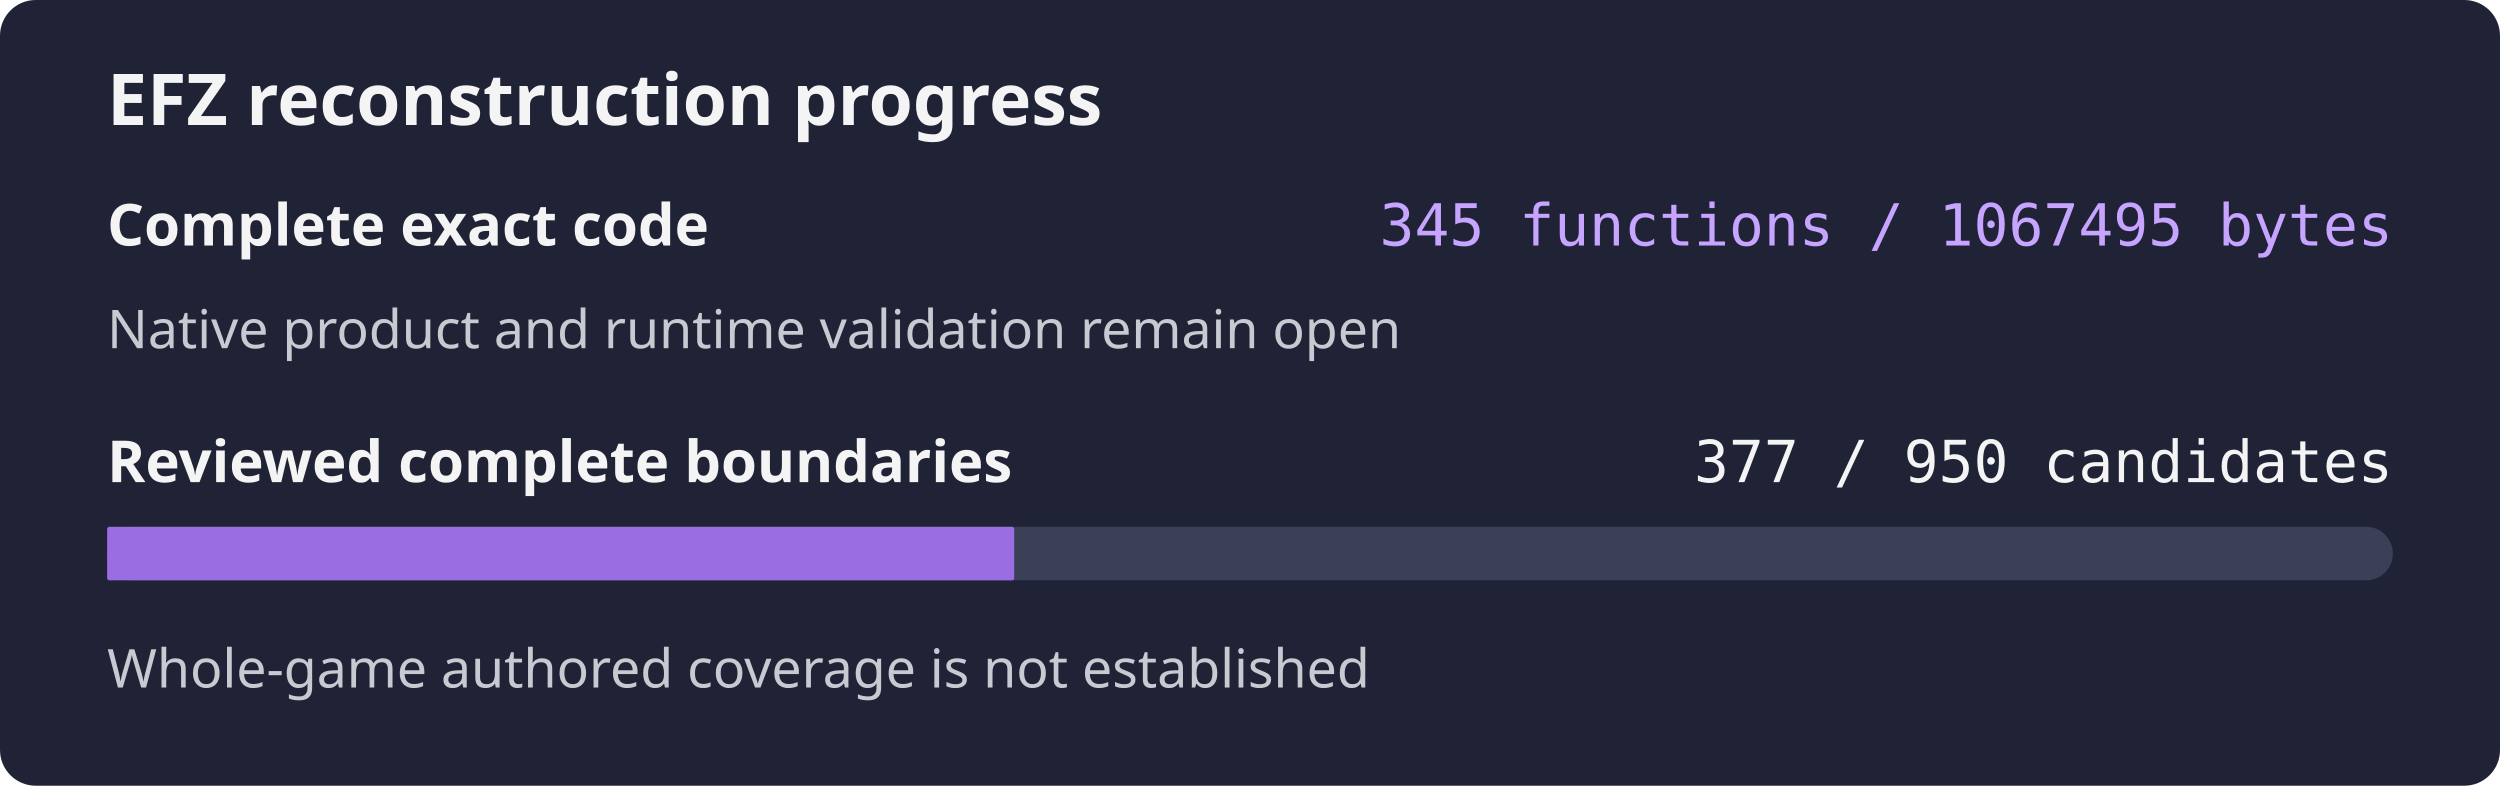
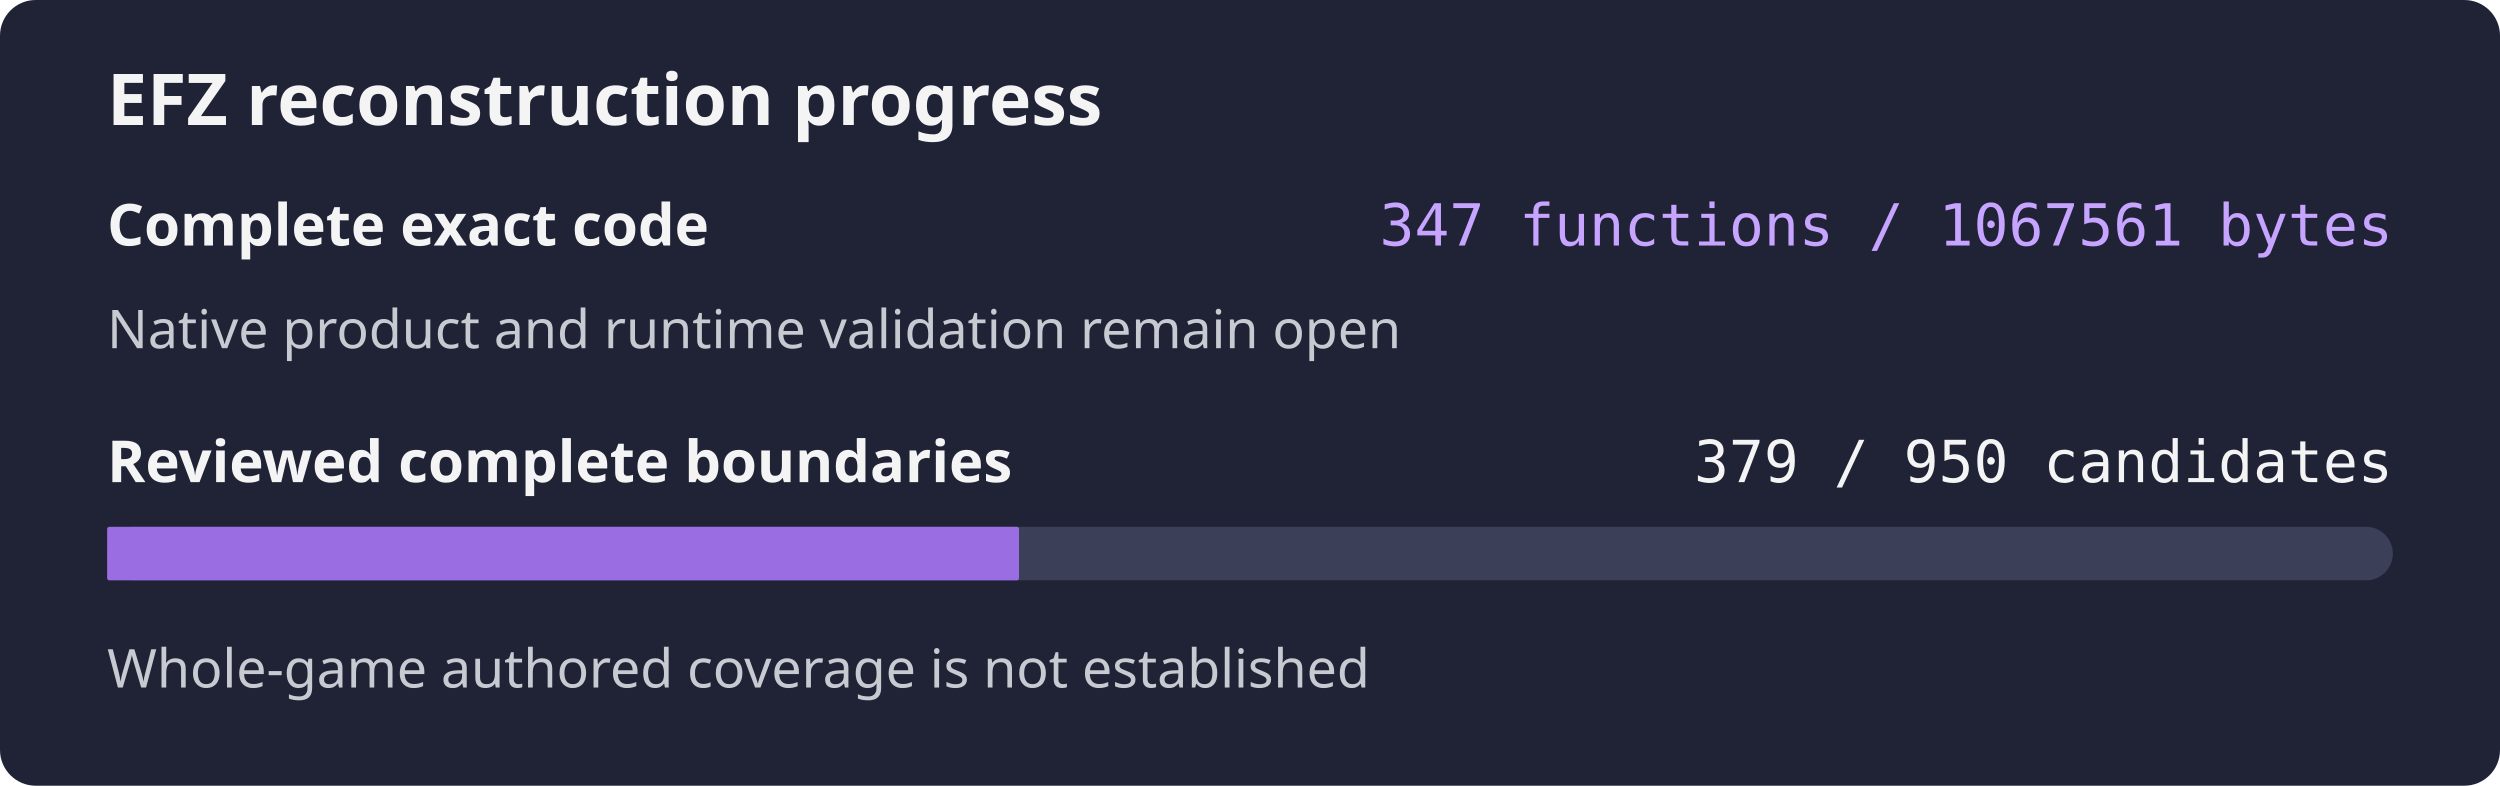
- <svg xmlns="http://www.w3.org/2000/svg" width="560" height="176" role="img" aria-label="EFZ reconstruction: 345 exact functions, 1067495 exact bytes; 377 reviewed boundaries out of 950 candidates">
+ <svg xmlns="http://www.w3.org/2000/svg" width="560" height="176" role="img" aria-label="EFZ reconstruction: 347 exact functions, 1067561 exact bytes; 379 reviewed boundaries out of 950 candidates">
  <rect width="560" height="176" rx="8" fill="#1f2335" />
  <text x="24" y="28" fill="#f4f4f5" font-family="sans-serif" font-size="16" font-weight="600">EFZ reconstruction progress</text>
  <text x="24" y="55" fill="#f4f4f5" font-family="sans-serif" font-size="13" font-weight="600">Complete exact code</text>
-   <text x="536" y="55" fill="#c7a4ff" text-anchor="end" font-family="monospace" font-size="13">345 functions / 1067495 bytes</text>
+   <text x="536" y="55" fill="#c7a4ff" text-anchor="end" font-family="monospace" font-size="13">347 functions / 1067561 bytes</text>
  <text x="24" y="78" fill="#c8cad2" font-family="sans-serif" font-size="12">Native product and runtime validation remain open</text>
  <text x="24" y="108" fill="#f4f4f5" font-family="sans-serif" font-size="13" font-weight="600">Reviewed complete boundaries</text>
-   <text x="536" y="108" fill="#f4f4f5" text-anchor="end" font-family="monospace" font-size="13">377 / 950 candidates</text>
+   <text x="536" y="108" fill="#f4f4f5" text-anchor="end" font-family="monospace" font-size="13">379 / 950 candidates</text>
  <rect x="24" y="118" width="512" height="12" rx="6" fill="#3b4058" />
-   <rect x="24" y="118" width="203.18" height="12" rx="0.5" fill="#9b6de3" />
+   <rect x="24" y="118" width="204.26" height="12" rx="0.5" fill="#9b6de3" />
  <text x="24" y="154" fill="#c8cad2" font-family="sans-serif" font-size="12">Whole-game authored coverage is not established</text>
</svg>
